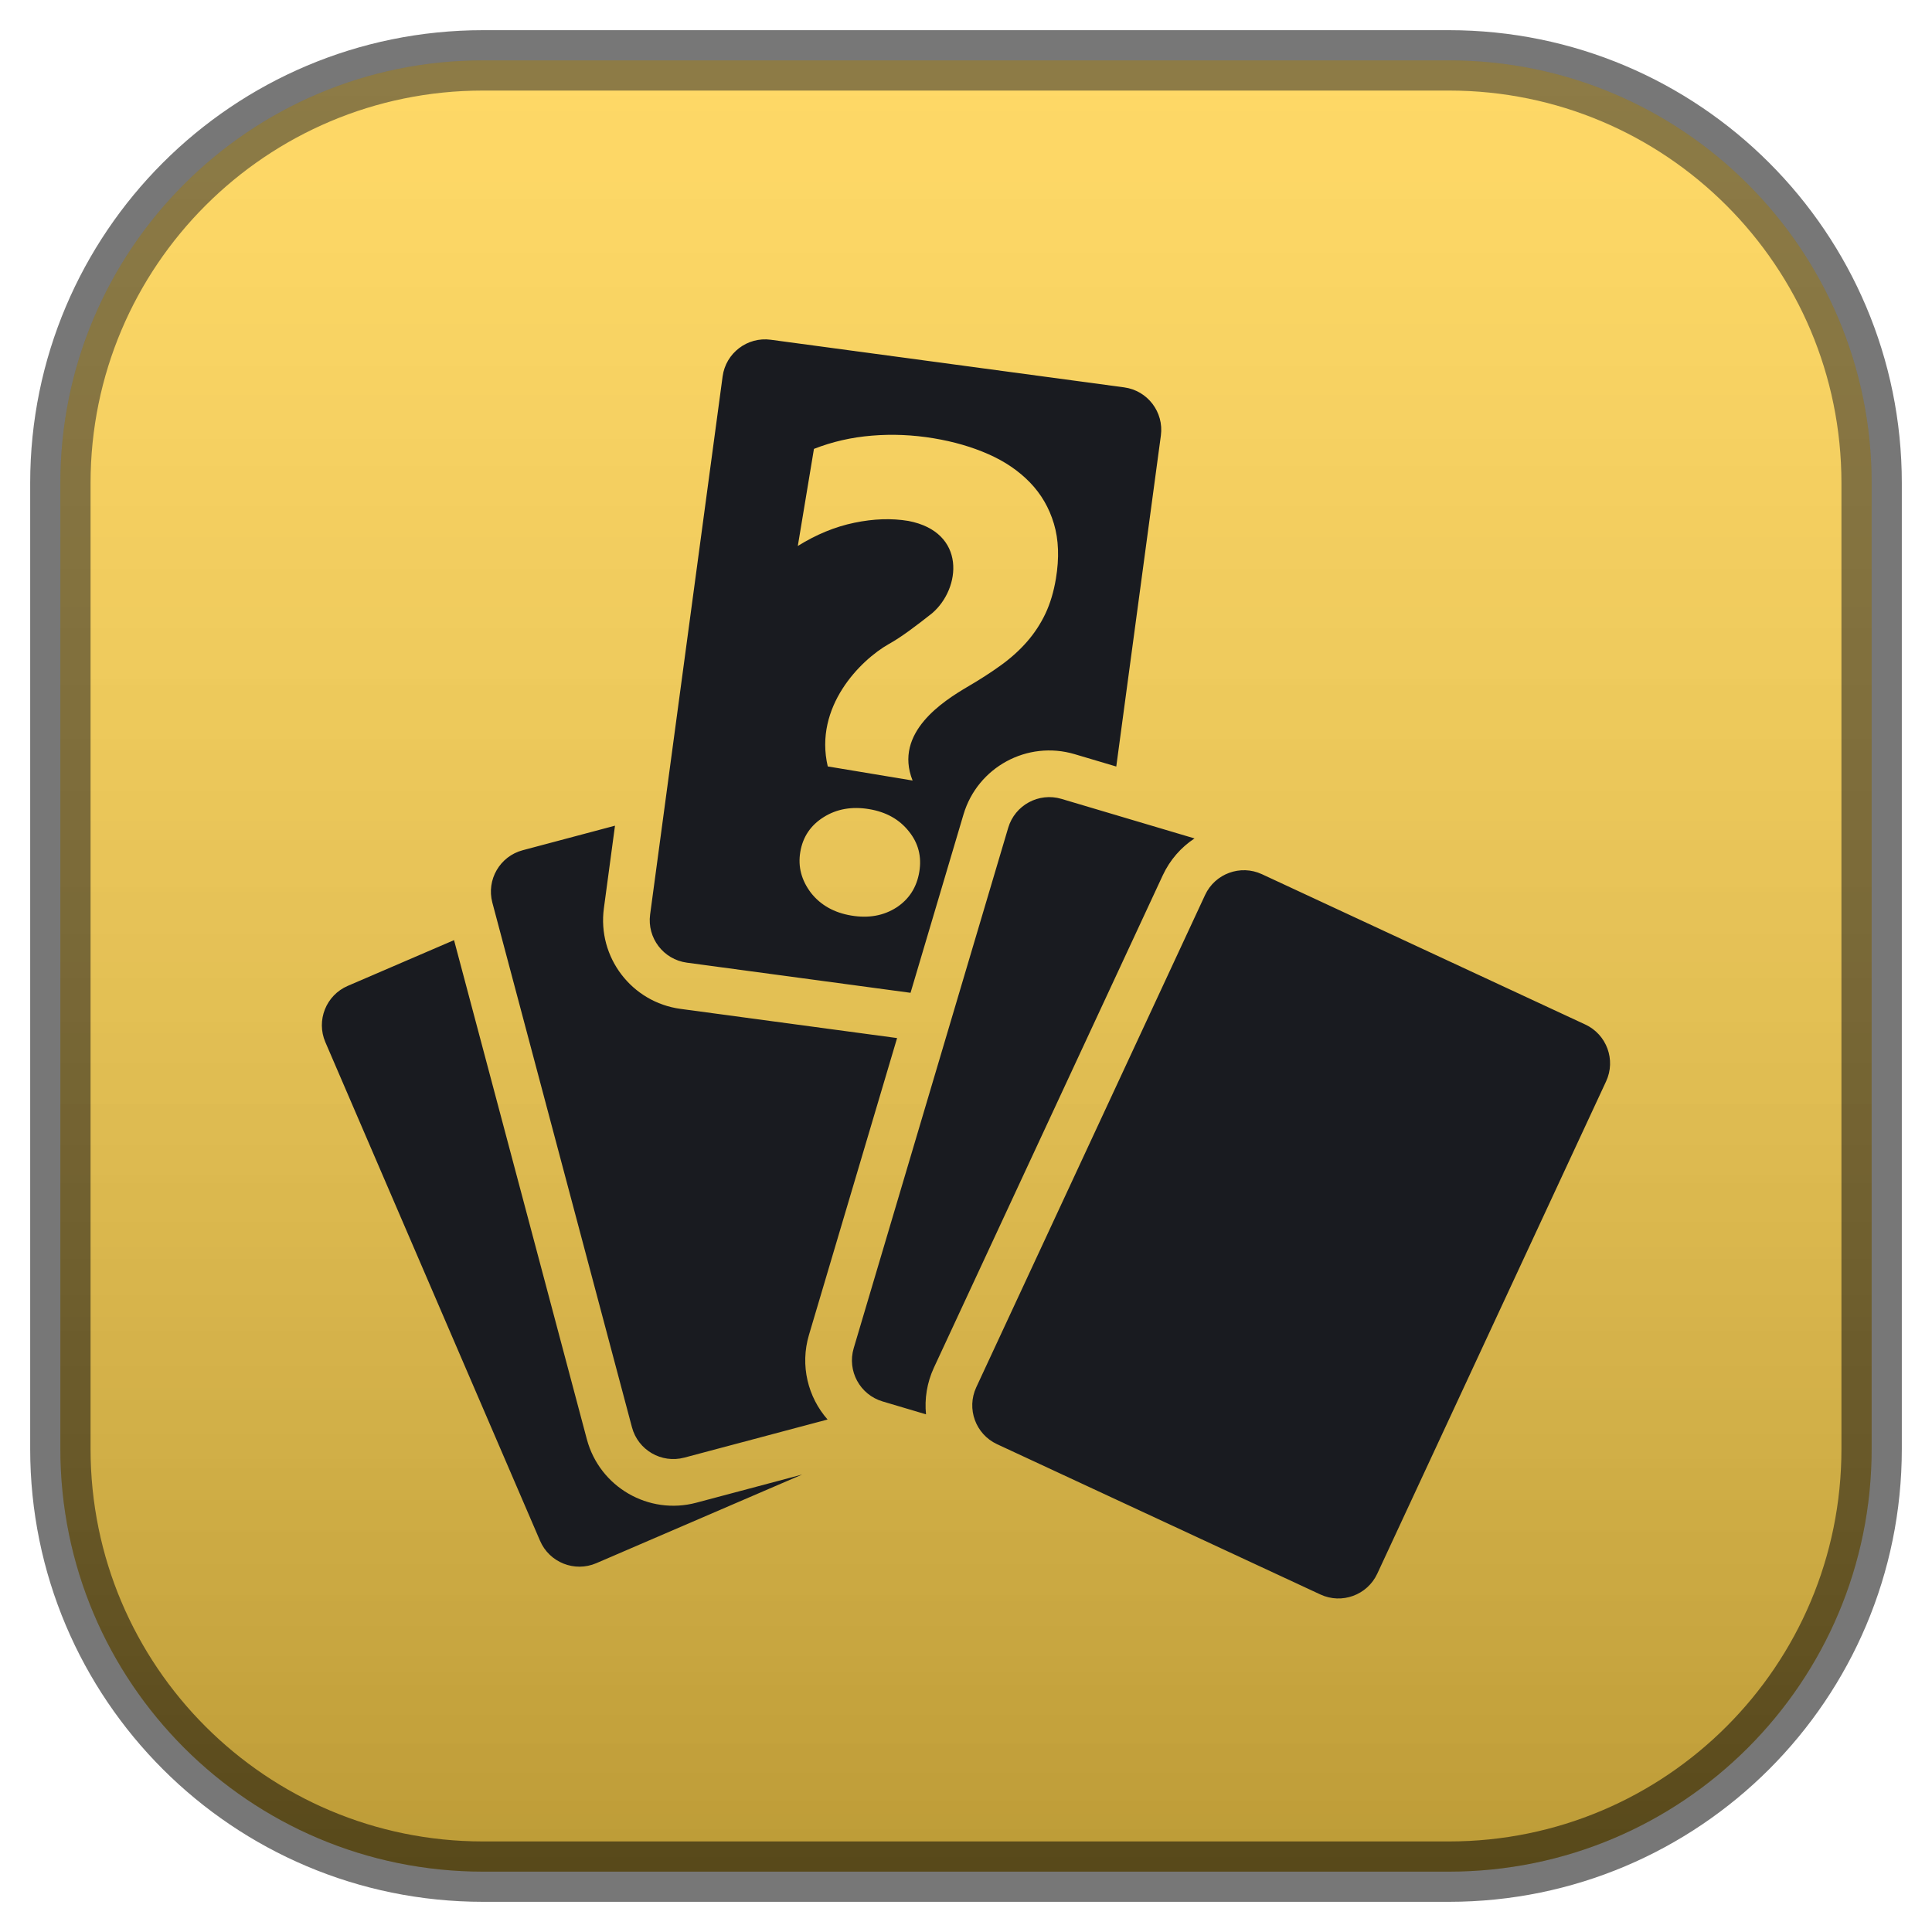
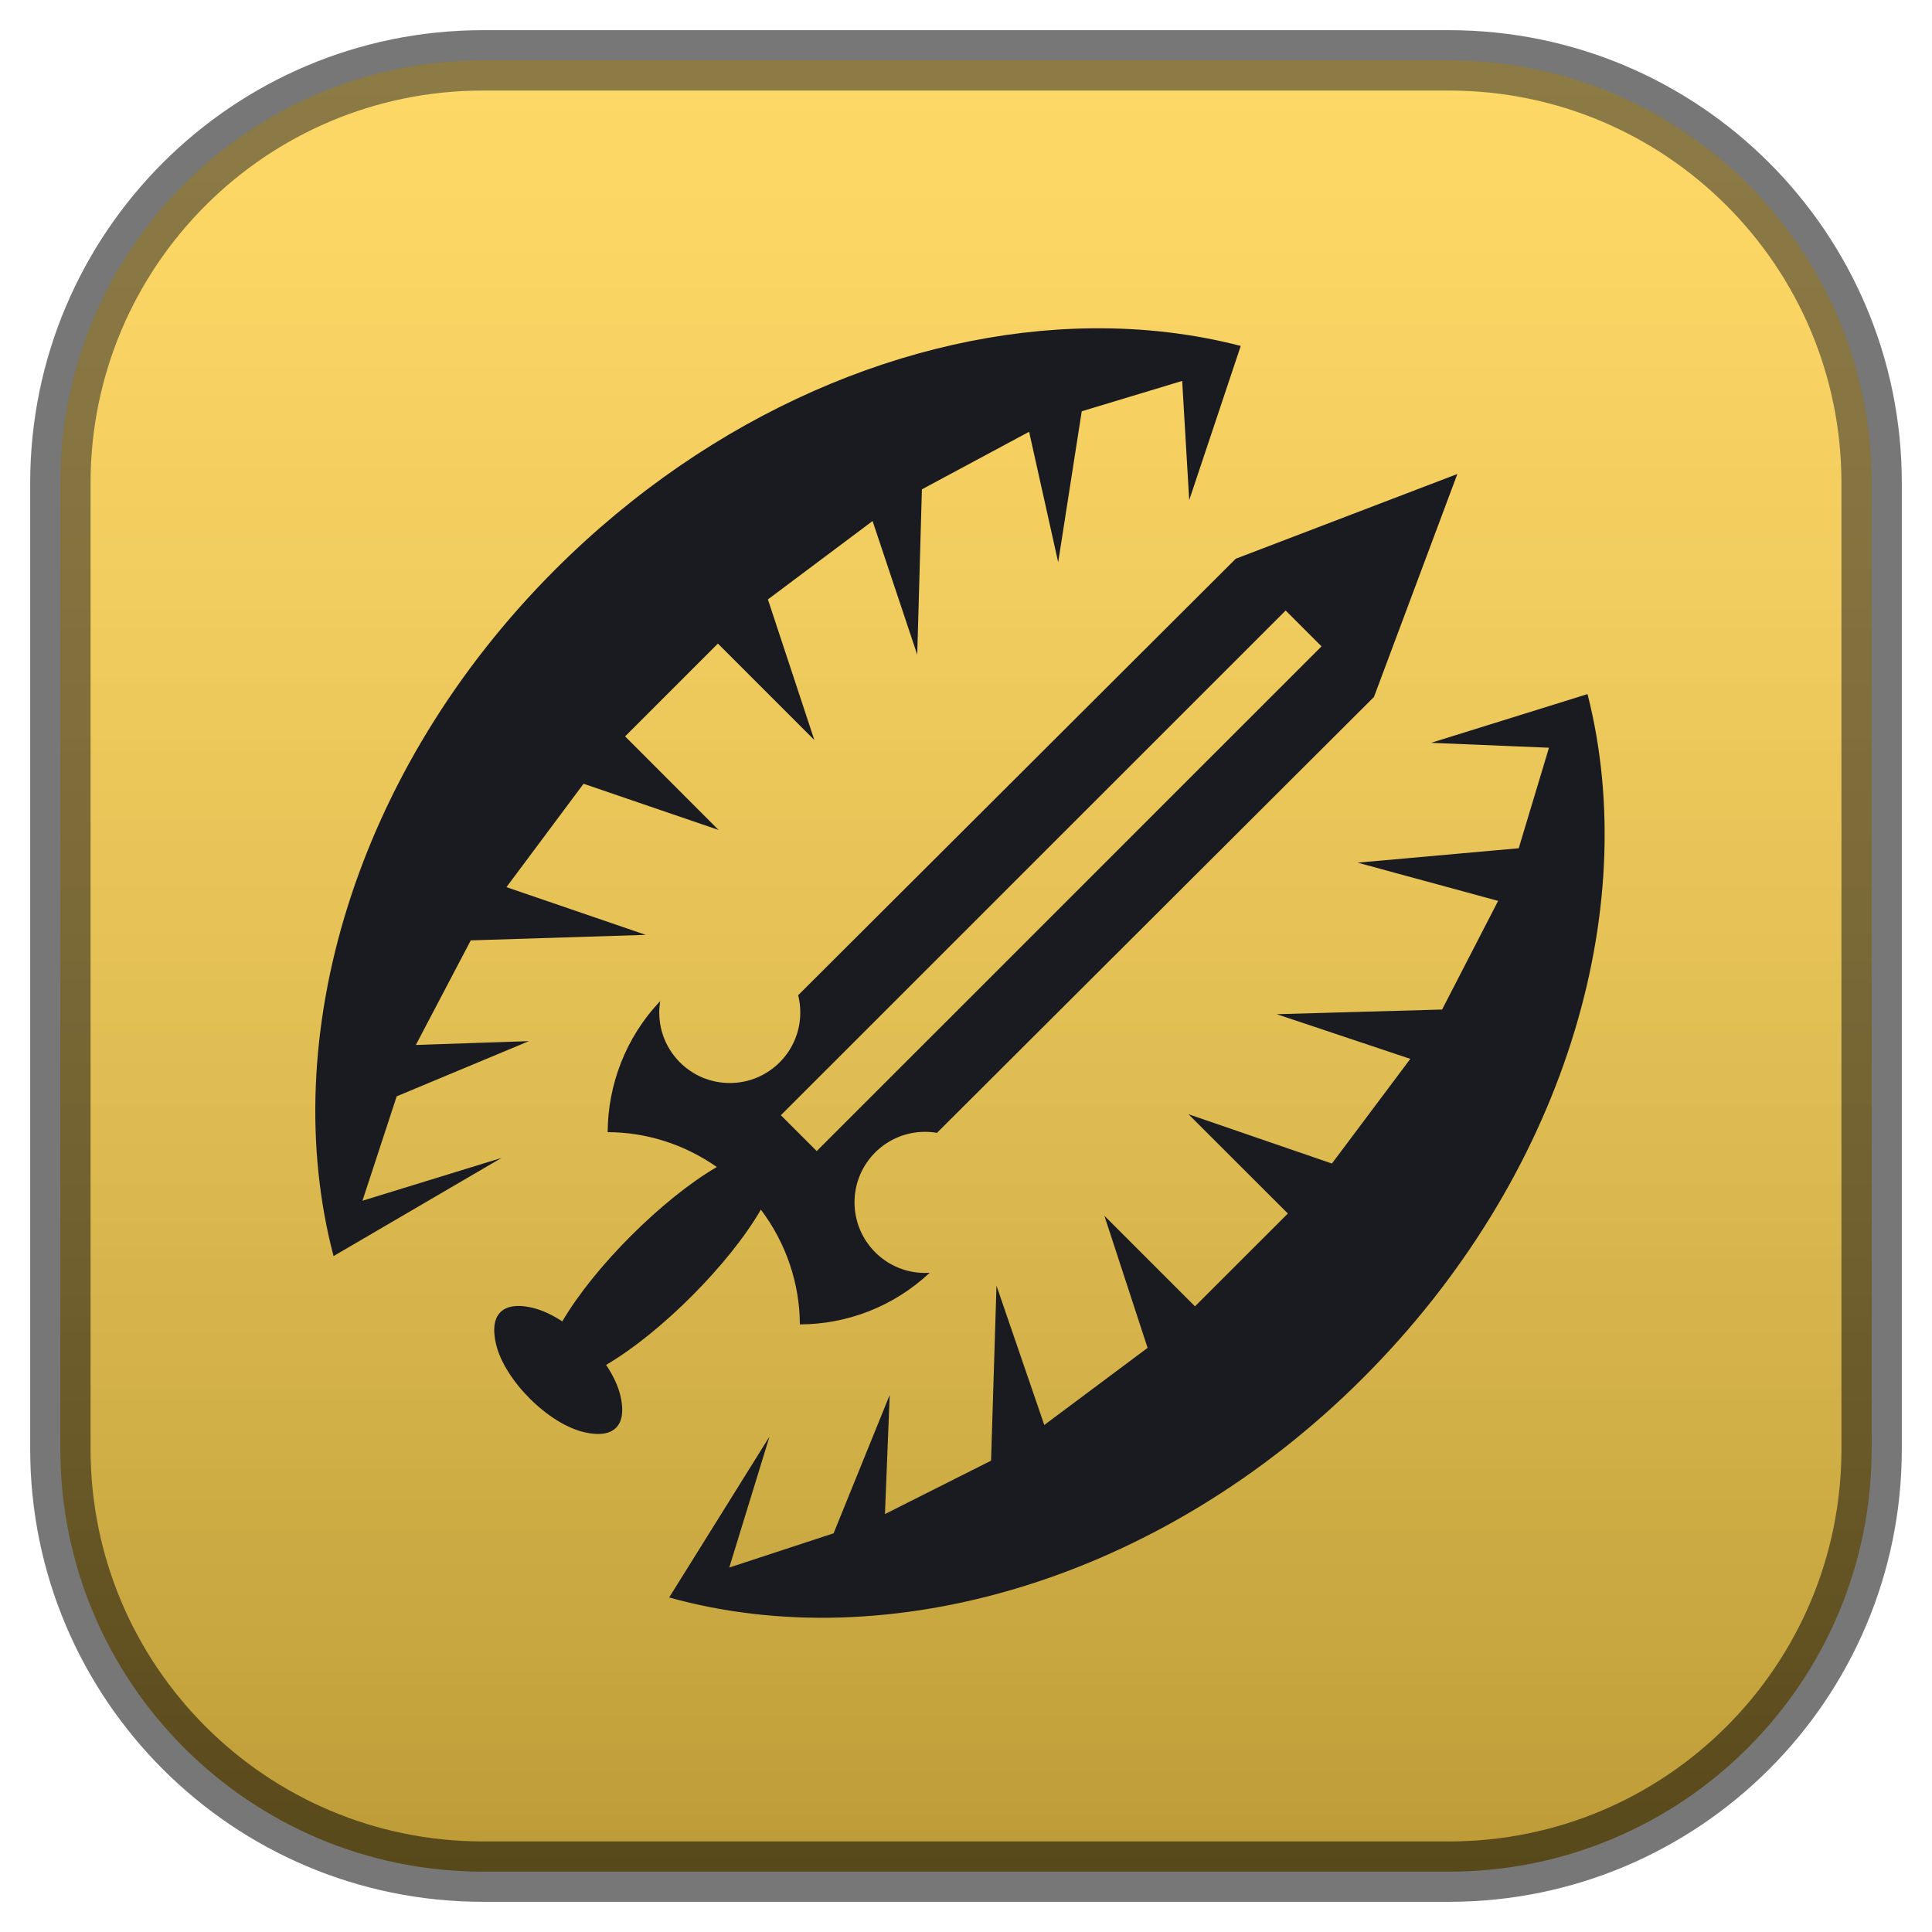
<svg xmlns="http://www.w3.org/2000/svg" width="64" height="64" viewBox="0 0 64 64">
  <defs>
    <linearGradient id="s" x1="0" y1="0" x2="0" y2="1">
      <stop offset="0" stop-color="#ffffff" stop-opacity="0.16" />
      <stop offset="1" stop-color="#000000" stop-opacity="0.26" />
    </linearGradient>
  </defs>
  <rect x="2" y="2" width="60" height="60" rx="14" fill="#ffd24a" stroke="#00000088" stroke-width="2" />
  <rect x="2" y="2" width="60" height="60" rx="14" fill="url(#s)" />
  <g transform="translate(9 9) scale(0.08984)" fill="#191b20">
-     <path d="M386.688 487.75l-119.236-55.423c-7.898-3.673-11.334-13.065-7.66-20.976l84.374-181.523c3.667-7.904 13.07-11.334 20.963-7.667l119.24 55.434c7.9 3.673 11.33 13.065 7.656 20.964l-84.37 181.524c-3.678 7.904-13.076 11.334-20.968 7.667zM98.95 467.945L19.79 284.09c-3.448-8.007.255-17.302 8.25-20.744l39.196-16.872 48.975 184.044c4.694 17.588 22.755 28.078 40.36 23.39l39.032-10.386-75.907 32.686c-8.007 3.443-17.296-.255-20.744-8.262zm33.89-41.86L81.362 232.638c-2.24-8.42 2.78-17.078 11.19-19.312l34.033-9.052-4.098 30.465c-2.422 18.036 10.224 34.652 28.285 37.087l79.828 10.758-32.497 109.467c-3.345 11.28-.37 22.948 6.866 31.18l-52.82 14.05c-8.42 2.24-17.07-2.77-19.31-11.196zm108.428-4.76l-16.02-4.76c-8.36-2.49-13.12-11.267-10.644-19.627l56.97-191.9c2.484-8.36 11.28-13.12 19.622-10.65l49.073 14.583.008-.005.12.044-.133-.034c-4.93 3.254-9.04 7.868-11.705 13.605l-84.38 181.53c-2.587 5.586-3.486 11.517-2.915 17.218zm-5.707-155.43l-82.486-11.117c-8.633-1.166-14.704-9.12-13.538-17.758l26.73-198.39c1.16-8.633 9.125-14.698 17.74-13.538l130.327 17.563c8.627 1.166 14.692 9.125 13.532 17.752L311.42 182.46l-15.33-4.552c-17.467-5.197-35.826 4.784-41.004 22.232l-19.525 65.755zm-5.19-31.46c4.67-3.055 7.474-7.438 8.42-13.145.936-5.633-.357-10.617-3.866-14.945-3.51-4.414-8.39-7.14-14.656-8.178-6.344-1.057-11.93-.073-16.75 2.956-4.826 3.03-7.692 7.316-8.615 12.87-.898 5.386.425 10.42 3.97 15.082 3.565 4.504 8.525 7.285 14.863 8.34 6.35 1.057 11.893.062 16.634-2.98zm25.978-81.243c4.693-2.726 8.888-5.434 12.598-8.117 3.703-2.684 6.915-5.586 9.635-8.725 2.72-3.13 4.967-6.573 6.733-10.307 1.76-3.74 3.048-8.032 3.85-12.865 1.262-7.62 1.02-14.358-.735-20.234-1.75-5.87-4.693-10.94-8.833-15.22-4.135-4.27-9.24-7.753-15.318-10.43-6.07-2.684-12.804-4.633-20.174-5.86-7.692-1.28-15.3-1.602-22.815-.977-7.516.614-14.63 2.247-21.346 4.88l-5.95 35.802c6.813-4.25 13.77-7.104 20.855-8.567 7.09-1.475 13.726-1.7 19.913-.668 21.467 4.092 19.44 24.898 8.76 34.03-5.652 4.473-11.334 8.802-15.942 11.345-10.48 5.914-27.69 23.125-22.542 45.145l31.284 5.202c-7.11-17.757 11.663-29.462 20.028-34.434z" />
+     <path d="M302.5 20.875c-67.34.686-140.223 31.223-198 89C30.546 183.83 1.717 282.77 22.812 362.97l61.938-36.19-51.28 15.783 12.624-38.5 48.75-20.344-41.688 1.405 20.25-38.563 64.53-2.03-51.374-17.595L115 188.813l49.78 17.032-34.468-34.5 34.22-34.22 35.562 35.564-17.125-51.844 38.593-28.906 16.468 49.28 1.72-60.968 39.53-21.22L290 107.126l8.688-55.656 37.03-11.19 2.594 43.97 19-56.875c-17.53-4.543-35.956-6.692-54.812-6.5zm134.688 53.72l-81.72 31.25L194.126 266.78c.514 2.04.78 4.178.78 6.376 0 14.36-11.638 26-26 26-14.36 0-26-11.64-26-26 0-1.422.125-2.827.345-4.187-12.834 13.486-19.27 30.975-19.375 48.31 14.055 0 28.187 4.393 40.25 12.845-20.046 11.696-45.246 36.88-56.97 56.938-3.675-2.41-7.454-4.202-11.03-5.032-1.66-.384-3.13-.6-4.406-.655-3.83-.17-6.058.963-7.376 2.28-1.757 1.758-3.166 5.112-1.625 11.75 3.08 13.28 19.22 29.42 32.5 32.5 6.64 1.542 9.992.133 11.75-1.624 1.756-1.756 3.165-5.14 1.624-11.78-.86-3.7-2.745-7.612-5.28-11.406 20.157-11.808 45.466-37.173 57.06-57.25 9.418 12.487 14.32 27.4 14.376 42.312 17.233-.035 34.447-6.443 47.875-19.03-.568.036-1.142.062-1.72.062-14.36 0-26-11.67-26-26.032 0-14.36 11.64-26 26-26 1.5 0 2.978.132 4.407.375l161.125-160.717 30.75-82.22zm-63.313 50.343l13.22 13.218L200.968 324.25l-13.22-13.22L373.875 124.94zm111.313 30.812L427.5 173.72l43.47 1.81-11.158 37.064-59.406 5.312L452.22 232l-20.658 40.063-60.968 1.718 49.25 16.47-28.906 38.594-52.907-18.188 36.658 36.625-34.25 34.22-33.407-33.406 15.94 48.72-38.095 28.436-17.625-51.375-2 64.53-39.125 19.69 1.75-43.908-20.688 51-38.468 12.625 14.843-48.312-37 59.344c80.686 22.506 180.95-6.048 255.906-81 73.73-73.73 103.107-172.08 82.717-252.094z" />
  </g>
</svg>
